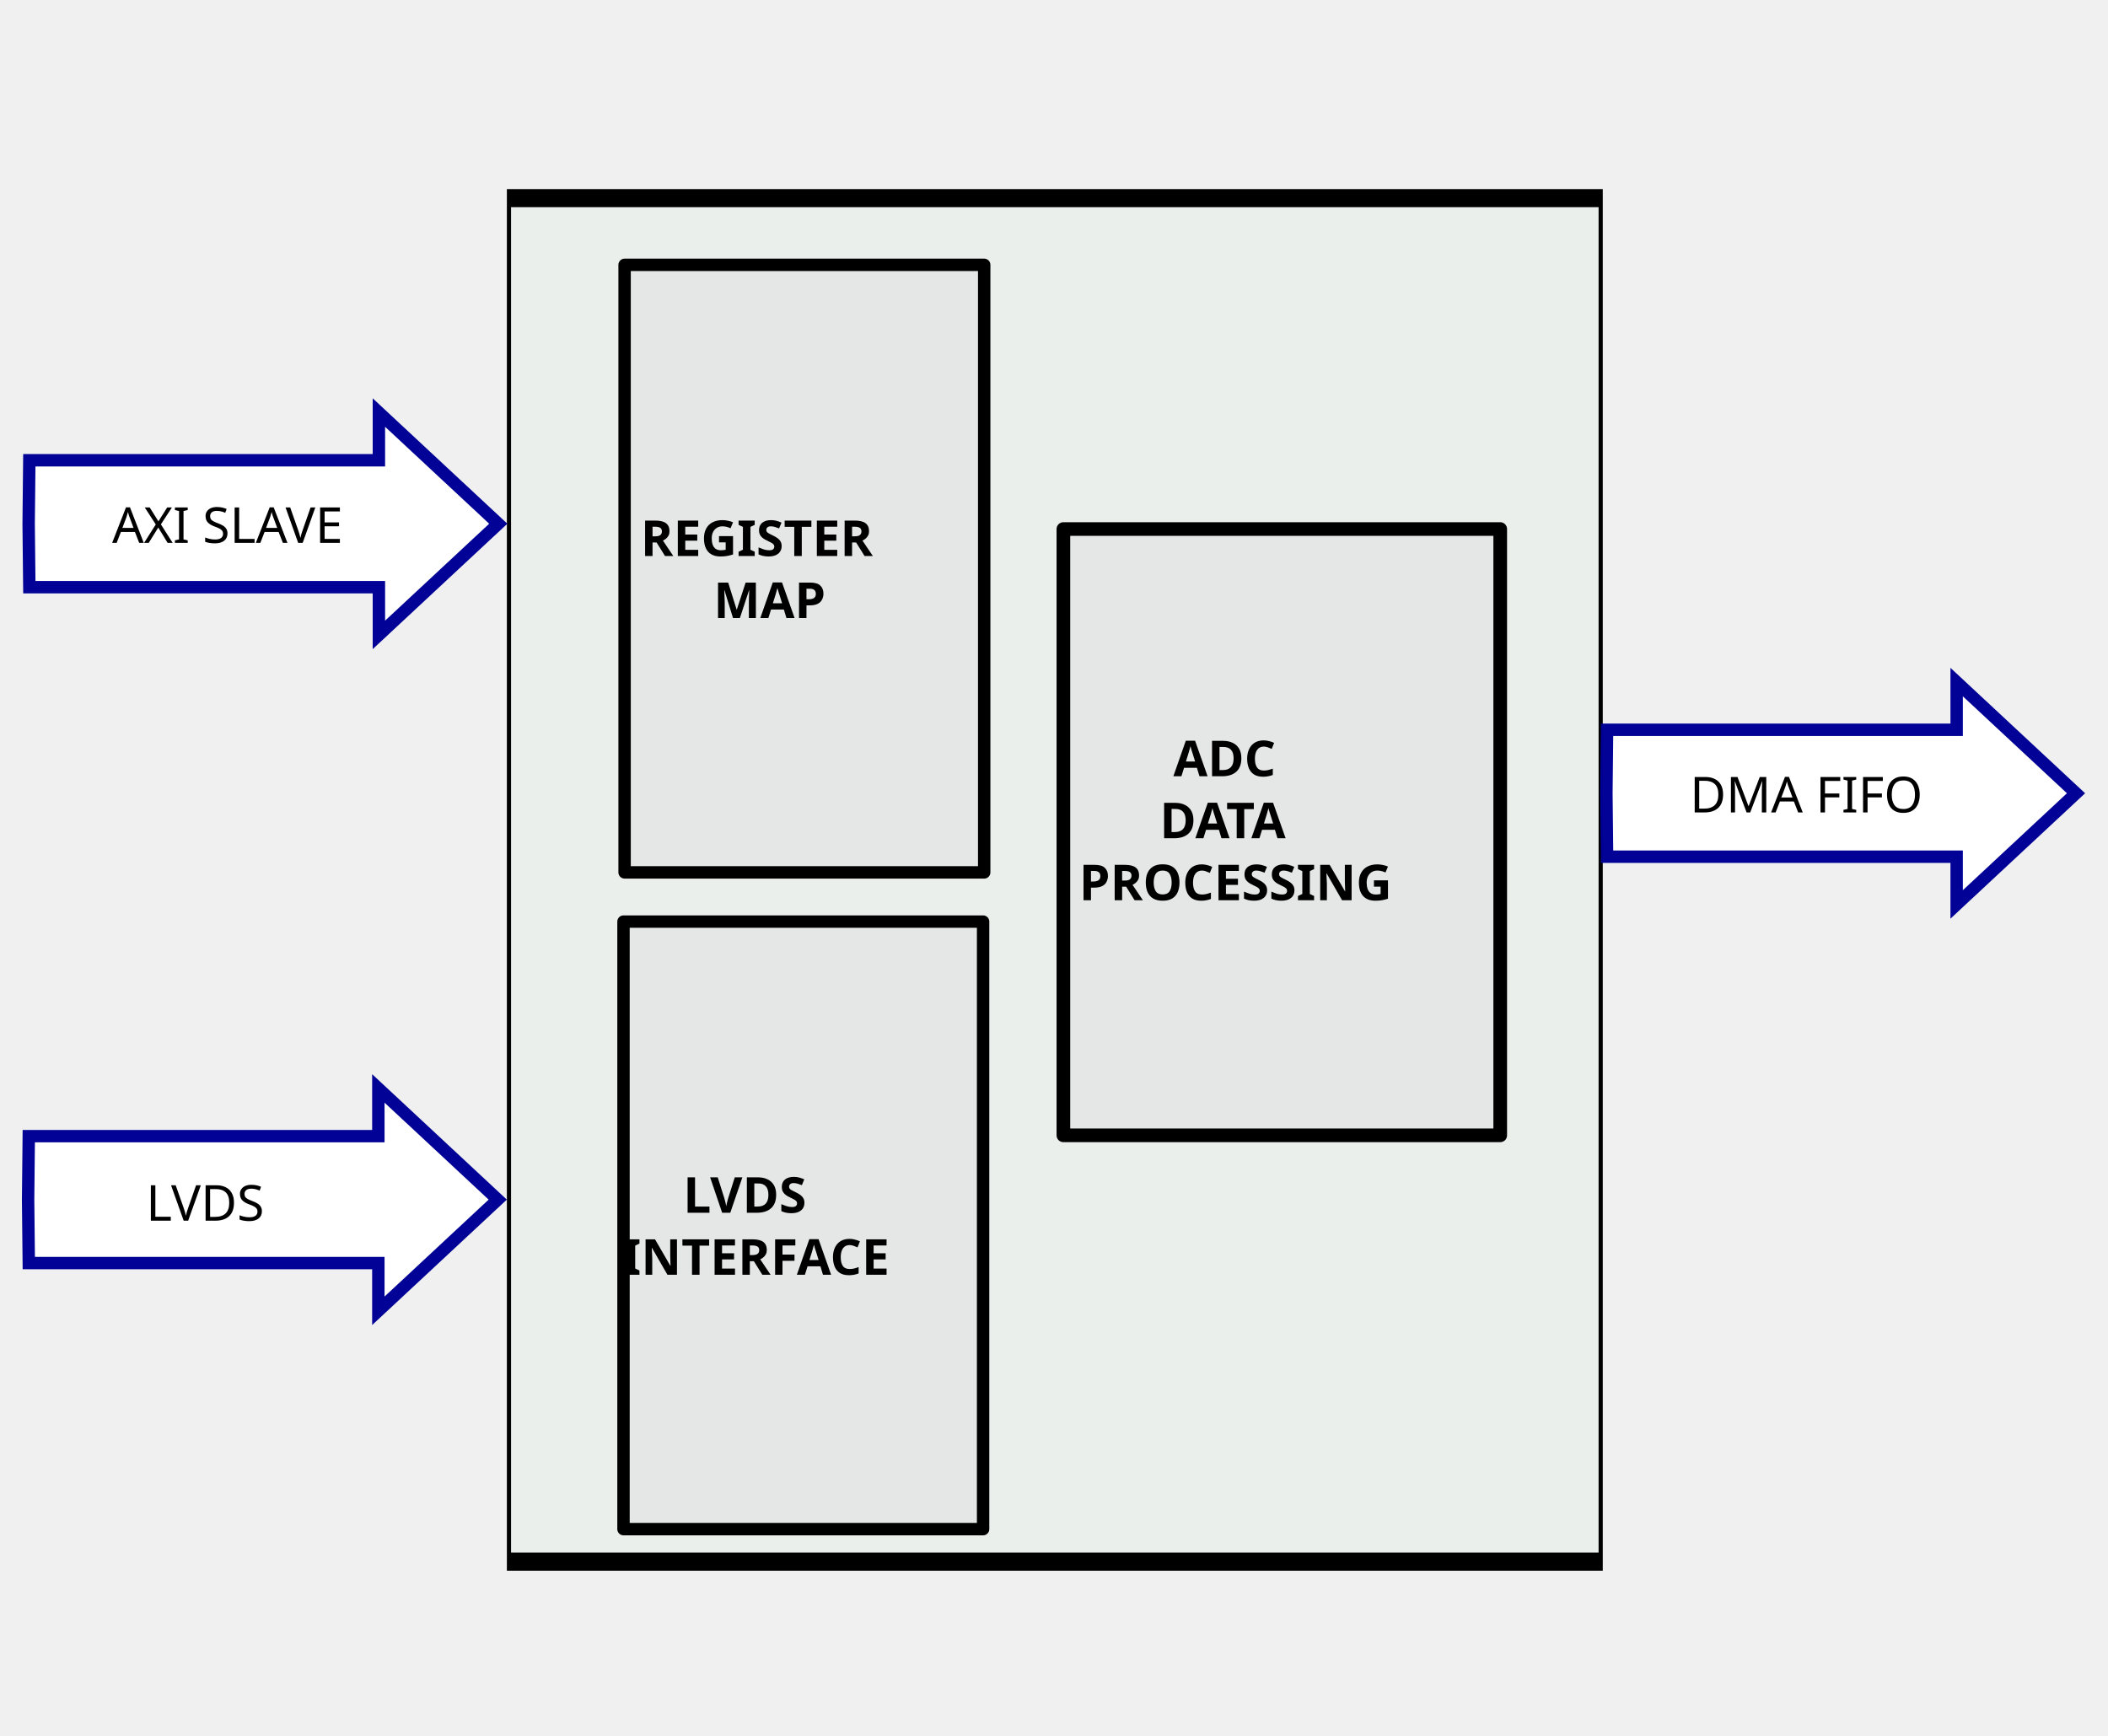
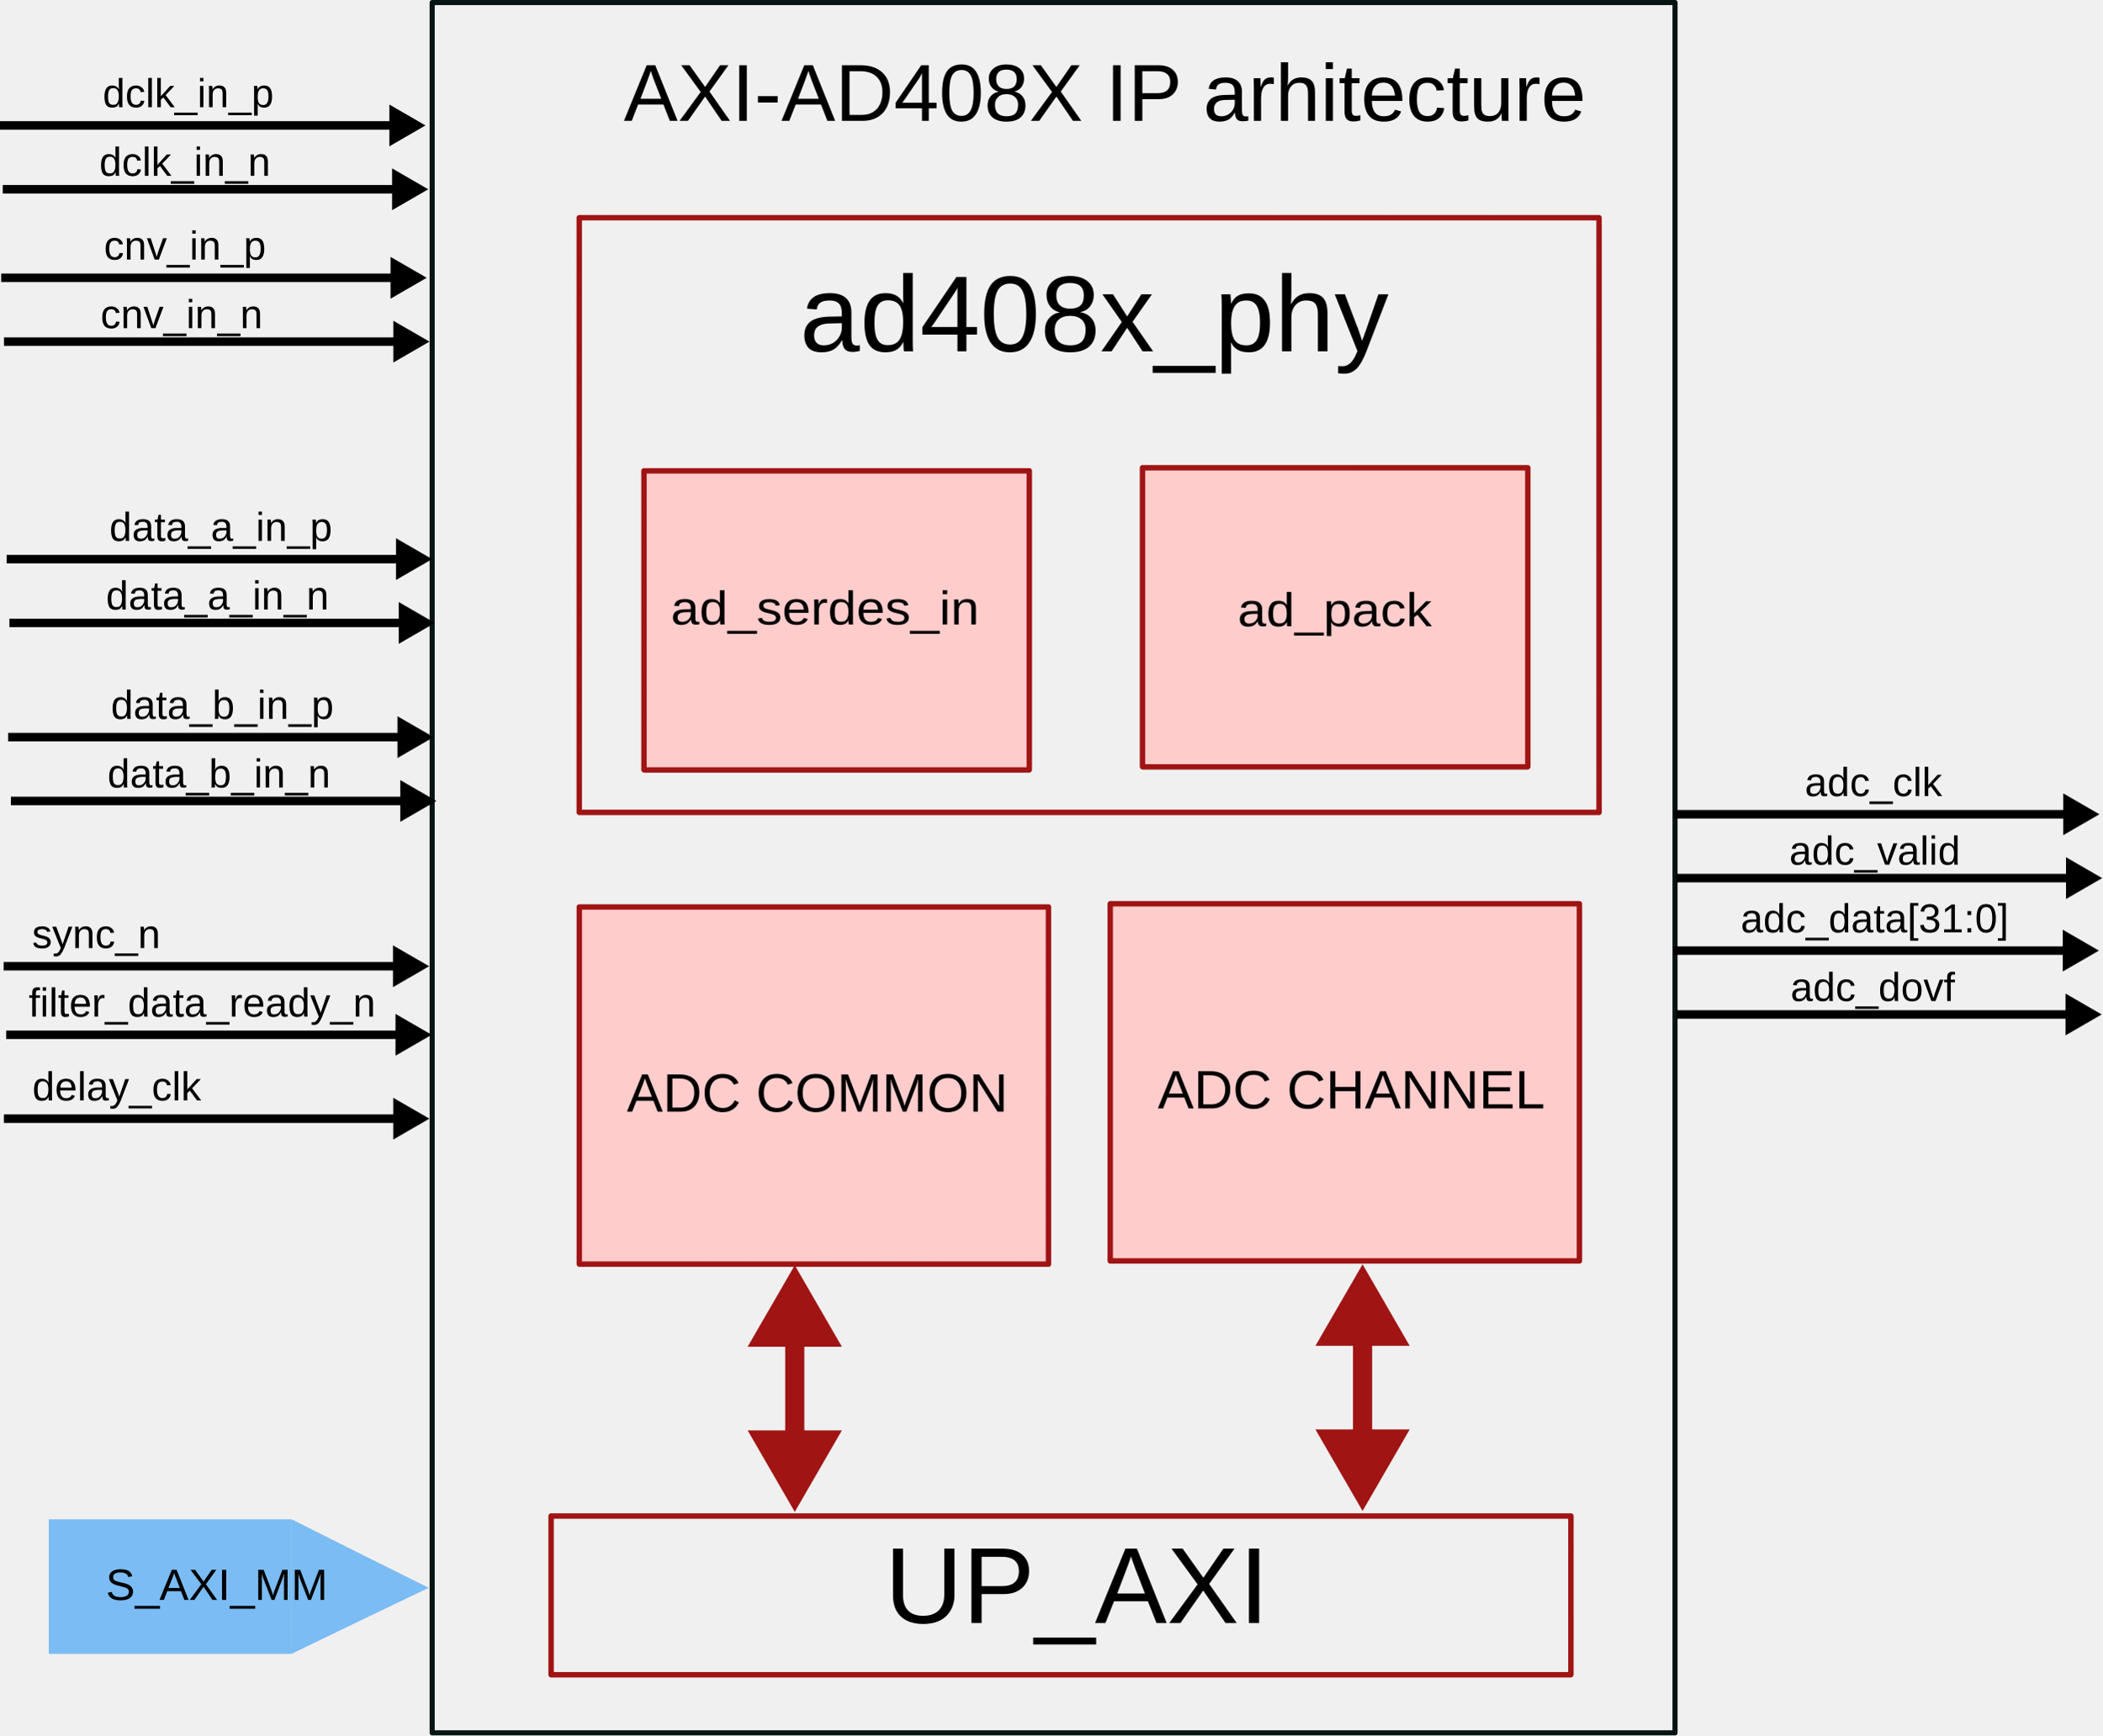
- <svg xmlns="http://www.w3.org/2000/svg" width="425" height="350" viewBox="0 0 425 350" id="svg2" version="1.1">
-   <defs id="defs4">
-     <pattern y="0" x="0" height="6" width="6" patternUnits="userSpaceOnUse" id="EMFhbasepattern" />
+ <svg xmlns="http://www.w3.org/2000/svg" width="164.724mm" height="136.015mm" viewBox="0 0 164.724 136.015" version="1.1" id="svg5">
+   <defs id="defs2">
+     <marker style="overflow:visible" id="marker51146" refX="0" refY="0" orient="auto">
+       <path transform="scale(-0.4)" style="fill:context-stroke;fill-rule:evenodd;stroke:context-stroke;stroke-width:1pt" d="M 5.77,0 -2.88,5 V -5 Z" id="path51144" />
+     </marker>
+     <marker style="overflow:visible" id="TriangleOutM" refX="0" refY="0" orient="auto">
+       <path transform="scale(0.4)" style="fill:context-stroke;fill-rule:evenodd;stroke:context-stroke;stroke-width:1pt" d="M 5.77,0 -2.88,5 V -5 Z" id="path42194" />
+     </marker>
+     <marker style="overflow:visible" id="TriangleInM" refX="0" refY="0" orient="auto">
+       <path transform="scale(-0.4)" style="fill:context-stroke;fill-rule:evenodd;stroke:context-stroke;stroke-width:1pt" d="M 5.77,0 -2.88,5 V -5 Z" id="path42185" />
+     </marker>
+     <marker style="overflow:visible" id="marker51120" refX="0" refY="0" orient="auto">
+       <path transform="matrix(0.2,0,0,0.2,1.2,0)" style="fill:context-stroke;fill-rule:evenodd;stroke:context-stroke;stroke-width:1pt" d="M 0,0 5,-5 -12.5,0 5,5 Z" id="path51118" />
+     </marker>
+     <marker style="overflow:visible" id="marker42654" refX="0" refY="0" orient="auto">
+       <path transform="matrix(0.2,0,0,0.2,1.2,0)" style="fill:context-stroke;fill-rule:evenodd;stroke:context-stroke;stroke-width:1pt" d="M 0,0 5,-5 -12.5,0 5,5 Z" id="path42652" />
+     </marker>
+     <marker style="overflow:visible" id="Arrow1Send" refX="0" refY="0" orient="auto">
+       <path transform="matrix(-0.2,0,0,-0.2,-1.2,0)" style="fill:context-stroke;fill-rule:evenodd;stroke:context-stroke;stroke-width:1pt" d="M 0,0 5,-5 -12.5,0 5,5 Z" id="path42064" />
+     </marker>
+     <marker style="overflow:visible" id="Arrow1Sstart" refX="0" refY="0" orient="auto">
+       <path transform="matrix(0.2,0,0,0.2,1.2,0)" style="fill:context-stroke;fill-rule:evenodd;stroke:context-stroke;stroke-width:1pt" d="M 0,0 5,-5 -12.5,0 5,5 Z" id="path42061" />
+     </marker>
+     <marker style="overflow:visible" id="Arrow2Mstart" refX="0" refY="0" orient="auto">
+       <path transform="scale(0.6)" d="M 8.719,4.034 -2.207,0.016 8.719,-4.002 c -1.745,2.372 -1.735,5.617 -6e-7,8.035 z" style="fill:context-stroke;fill-rule:evenodd;stroke:context-stroke;stroke-width:0.625;stroke-linejoin:round" id="path42073" />
+     </marker>
+     <marker style="overflow:visible" id="marker42620" refX="0" refY="0" orient="auto">
+       <path transform="matrix(-0.4,0,0,-0.4,-4,0)" style="fill:context-stroke;fill-rule:evenodd;stroke:context-stroke;stroke-width:1pt" d="M 0,0 5,-5 -12.5,0 5,5 Z" id="path42618" />
+     </marker>
+     <marker style="overflow:visible" id="Arrow1Mend" refX="0" refY="0" orient="auto">
+       <path transform="matrix(-0.4,0,0,-0.4,-4,0)" style="fill:context-stroke;fill-rule:evenodd;stroke:context-stroke;stroke-width:1pt" d="M 0,0 5,-5 -12.5,0 5,5 Z" id="path42058" />
+     </marker>
+     <marker style="overflow:visible" id="Arrow1Mstart" refX="0" refY="0" orient="auto">
+       <path transform="matrix(0.4,0,0,0.4,4,0)" style="fill:context-stroke;fill-rule:evenodd;stroke:context-stroke;stroke-width:1pt" d="M 0,0 5,-5 -12.5,0 5,5 Z" id="path42055" />
+     </marker>
+     <marker style="overflow:visible" id="marker42319" refX="0" refY="0" orient="auto">
+       <path transform="matrix(0.8,0,0,0.8,10,0)" style="fill:context-stroke;fill-rule:evenodd;stroke:context-stroke;stroke-width:1pt" d="M 0,0 5,-5 -12.5,0 5,5 Z" id="path42317" />
+     </marker>
+     <marker style="overflow:visible" id="Arrow1Lstart" refX="0" refY="0" orient="auto">
+       <path transform="matrix(0.8,0,0,0.8,10,0)" style="fill:context-stroke;fill-rule:evenodd;stroke:context-stroke;stroke-width:1pt" d="M 0,0 5,-5 -12.5,0 5,5 Z" id="path42049" />
+     </marker>
+     <rect x="298.966" y="469.941" width="124.171" height="41.072" id="rect24670" />
+     <rect x="378.245" y="188.167" width="192.943" height="49.669" id="rect20396" />
+     <rect x="505.759" y="440.808" width="91.509" height="18.626" id="rect4760" />
+     <rect x="505.759" y="440.808" width="91.509" height="18.626" id="rect4760-6" />
+     <rect x="298.966" y="469.941" width="124.171" height="41.072" id="rect24670-6" />
+     <marker style="overflow:visible" id="marker42654-4" refX="0" refY="0" orient="auto">
+       <path transform="matrix(0.2,0,0,0.2,1.2,0)" style="fill:context-stroke;fill-rule:evenodd;stroke:context-stroke;stroke-width:1pt" d="M 0,0 5,-5 -12.5,0 5,5 Z" id="path42652-7" />
+     </marker>
+     <marker style="overflow:visible" id="marker46681" refX="0" refY="0" orient="auto">
+       <path transform="matrix(0.2,0,0,0.2,1.2,0)" style="fill:context-stroke;fill-rule:evenodd;stroke:context-stroke;stroke-width:1pt" d="M 0,0 5,-5 -12.5,0 5,5 Z" id="path46679" />
+     </marker>
+     <marker style="overflow:visible" id="TriangleInM-0" refX="0" refY="0" orient="auto">
+       <path transform="scale(-0.4)" style="fill:context-stroke;fill-rule:evenodd;stroke:context-stroke;stroke-width:1pt" d="M 5.77,0 -2.88,5 V -5 Z" id="path42185-3" />
+     </marker>
+     <marker style="overflow:visible" id="marker51146-9" refX="0" refY="0" orient="auto">
+       <path transform="scale(-0.4)" style="fill:context-stroke;fill-rule:evenodd;stroke:context-stroke;stroke-width:1pt" d="M 5.77,0 -2.88,5 V -5 Z" id="path51144-3" />
+     </marker>
+     <marker style="overflow:visible" id="TriangleOutM-6" refX="0" refY="0" orient="auto">
+       <path transform="scale(0.4)" style="fill:context-stroke;fill-rule:evenodd;stroke:context-stroke;stroke-width:1pt" d="M 5.77,0 -2.88,5 V -5 Z" id="path42194-3" />
+     </marker>
+     <marker style="overflow:visible" id="TriangleOutM-4" refX="0" refY="0" orient="auto">
+       <path transform="scale(0.4)" style="fill:context-stroke;fill-rule:evenodd;stroke:context-stroke;stroke-width:1pt" d="M 5.77,0 -2.88,5 V -5 Z" id="path42194-0" />
+     </marker>
+     <marker style="overflow:visible" id="TriangleOutM-45" refX="0" refY="0" orient="auto">
+       <path transform="scale(0.4)" style="fill:context-stroke;fill-rule:evenodd;stroke:context-stroke;stroke-width:1pt" d="M 5.77,0 -2.88,5 V -5 Z" id="path42194-03" />
+     </marker>
+     <marker style="overflow:visible" id="TriangleOutM-6-1" refX="0" refY="0" orient="auto">
+       <path transform="scale(0.4)" style="fill:context-stroke;fill-rule:evenodd;stroke:context-stroke;stroke-width:1pt" d="M 5.77,0 -2.88,5 V -5 Z" id="path42194-3-3" />
+     </marker>
+     <marker style="overflow:visible" id="TriangleOutM-8" refX="0" refY="0" orient="auto">
+       <path transform="scale(0.4)" style="fill:context-stroke;fill-rule:evenodd;stroke:context-stroke;stroke-width:1pt" d="M 5.77,0 -2.88,5 V -5 Z" id="path42194-38" />
+     </marker>
+     <marker style="overflow:visible" id="TriangleOutM-6-7" refX="0" refY="0" orient="auto">
+       <path transform="scale(0.4)" style="fill:context-stroke;fill-rule:evenodd;stroke:context-stroke;stroke-width:1pt" d="M 5.77,0 -2.88,5 V -5 Z" id="path42194-3-36" />
+     </marker>
+     <marker style="overflow:visible" id="TriangleOutM-45-3" refX="0" refY="0" orient="auto">
+       <path transform="scale(0.4)" style="fill:context-stroke;fill-rule:evenodd;stroke:context-stroke;stroke-width:1pt" d="M 5.77,0 -2.88,5 V -5 Z" id="path42194-03-5" />
+     </marker>
+     <marker style="overflow:visible" id="TriangleOutM-6-1-7" refX="0" refY="0" orient="auto">
+       <path transform="scale(0.4)" style="fill:context-stroke;fill-rule:evenodd;stroke:context-stroke;stroke-width:1pt" d="M 5.77,0 -2.88,5 V -5 Z" id="path42194-3-3-0" />
+     </marker>
+     <marker style="overflow:visible" id="TriangleOutM-45-3-2" refX="0" refY="0" orient="auto">
+       <path transform="scale(0.4)" style="fill:context-stroke;fill-rule:evenodd;stroke:context-stroke;stroke-width:1pt" d="M 5.77,0 -2.88,5 V -5 Z" id="path42194-03-5-4" />
+     </marker>
+     <marker style="overflow:visible" id="TriangleOutM-6-1-7-6" refX="0" refY="0" orient="auto">
+       <path transform="scale(0.4)" style="fill:context-stroke;fill-rule:evenodd;stroke:context-stroke;stroke-width:1pt" d="M 5.77,0 -2.88,5 V -5 Z" id="path42194-3-3-0-2" />
+     </marker>
+     <marker style="overflow:visible" id="TriangleOutM-6-1-7-6-7" refX="0" refY="0" orient="auto">
+       <path transform="scale(0.4)" style="fill:context-stroke;fill-rule:evenodd;stroke:context-stroke;stroke-width:1pt" d="M 5.77,0 -2.88,5 V -5 Z" id="path42194-3-3-0-2-2" />
+     </marker>
+     <marker style="overflow:visible" id="TriangleOutM-45-3-2-9" refX="0" refY="0" orient="auto">
+       <path transform="scale(0.4)" style="fill:context-stroke;fill-rule:evenodd;stroke:context-stroke;stroke-width:1pt" d="M 5.77,0 -2.88,5 V -5 Z" id="path42194-03-5-4-1" />
+     </marker>
+     <marker style="overflow:visible" id="TriangleOutM-45-7" refX="0" refY="0" orient="auto">
+       <path transform="scale(0.4)" style="fill:context-stroke;fill-rule:evenodd;stroke:context-stroke;stroke-width:1pt" d="M 5.77,0 -2.88,5 V -5 Z" id="path42194-03-3" />
+     </marker>
+     <marker style="overflow:visible" id="TriangleOutM-6-1-9" refX="0" refY="0" orient="auto">
+       <path transform="scale(0.4)" style="fill:context-stroke;fill-rule:evenodd;stroke:context-stroke;stroke-width:1pt" d="M 5.77,0 -2.88,5 V -5 Z" id="path42194-3-3-6" />
+     </marker>
+     <marker style="overflow:visible" id="TriangleOutM-45-7-3" refX="0" refY="0" orient="auto">
+       <path transform="scale(0.4)" style="fill:context-stroke;fill-rule:evenodd;stroke:context-stroke;stroke-width:1pt" d="M 5.77,0 -2.88,5 V -5 Z" id="path42194-03-3-3" />
+     </marker>
+     <marker style="overflow:visible" id="TriangleOutM-6-1-9-9" refX="0" refY="0" orient="auto">
+       <path transform="scale(0.4)" style="fill:context-stroke;fill-rule:evenodd;stroke:context-stroke;stroke-width:1pt" d="M 5.77,0 -2.88,5 V -5 Z" id="path42194-3-3-6-9" />
+     </marker>
  </defs>
-   <g id="layer1" transform="translate(-13.13198,-537.9238)">
-     <text xml:space="preserve" style="font-style:normal;font-weight:normal;font-size:40px;line-height:125%;font-family:sans-serif;letter-spacing:0px;word-spacing:0px;fill:#000000;fill-opacity:1;stroke:none;stroke-width:1px;stroke-linecap:butt;stroke-linejoin:miter;stroke-opacity:1" x="108.826" y="336.356" id="text4214">
-       <tspan id="tspan4216" x="108.826" y="336.356" style="font-size:20px" />
-     </text>
-     <g transform="matrix(1.103181,0,0,4.791744,36.44472,-186.5609)" style="fill:#afedbd;fill-opacity:0.071;stroke:#000000;stroke-width:1;stroke-miterlimit:4;stroke-dasharray:none;stroke-dashoffset:0;stroke-opacity:1" id="g4180-1">
-       <rect y="159.532" x="71.884" height="57.375" width="199.517" id="rect3336-5" style="fill:#afedbd;fill-opacity:0.071;fill-rule:evenodd;stroke:#000000;stroke-width:0.761;stroke-linecap:butt;stroke-linejoin:miter;stroke-miterlimit:4;stroke-dasharray:none;stroke-dashoffset:0;stroke-opacity:1" />
-     </g>
-     <path style="opacity:0.99;fill:#ffffff;fill-opacity:1;fill-rule:evenodd;stroke:#000096;stroke-width:2.5;stroke-linecap:round;stroke-linejoin:miter;stroke-miterlimit:4;stroke-dasharray:none;stroke-opacity:1" d="m 89.522,665.937 0,-9.62 -70.477,0 -0.137,-12.796 0.135,-12.796 70.479,0 0,-9.62 24.068,22.417 z" id="path34982" />
-     <text xml:space="preserve" style="font-style:normal;font-weight:normal;font-size:10px;line-height:125%;font-family:sans-serif;letter-spacing:0px;word-spacing:0px;fill:#000000;fill-opacity:1;stroke:none;stroke-width:1px;stroke-linecap:butt;stroke-linejoin:miter;stroke-opacity:1" x="35.742" y="647.385" id="text4196">
-       <tspan id="tspan4198" x="35.742" y="647.385" style="font-size:10px">AXI SLAVE</tspan>
-     </text>
-     <rect style="opacity:1;fill:#d7d7d7;fill-opacity:0.353;fill-rule:nonzero;stroke:#000000;stroke-width:2.5;stroke-linecap:round;stroke-linejoin:round;stroke-miterlimit:4;stroke-dasharray:none;stroke-dashoffset:0;stroke-opacity:1" id="rect4204" width="72.5" height="122.5" x="139.059" y="591.324" />
-     <text xml:space="preserve" style="font-style:normal;font-weight:normal;font-size:10px;line-height:125%;font-family:sans-serif;letter-spacing:0px;word-spacing:0px;fill:#000000;fill-opacity:1;stroke:none;stroke-width:1px;stroke-linecap:butt;stroke-linejoin:miter;stroke-opacity:1" x="174.796" y="650.03" id="text4206">
-       <tspan id="tspan4208" x="174.796" y="650.03" style="font-style:normal;font-variant:normal;font-weight:bold;font-stretch:normal;font-family:sans-serif;-inkscape-font-specification:'sans-serif Bold';text-align:center;text-anchor:middle">REGISTER</tspan>
-       <tspan x="174.796" y="662.53" style="font-style:normal;font-variant:normal;font-weight:bold;font-stretch:normal;font-family:sans-serif;-inkscape-font-specification:'sans-serif Bold';text-align:center;text-anchor:middle" id="tspan4251">MAP</tspan>
-     </text>
-     <g id="g4357" transform="translate(-13.89132,-73.70117)">
-       <rect y="797.444" x="152.729" height="122.5" width="72.5" id="rect4204-3" style="opacity:1;fill:#d7d7d7;fill-opacity:0.353;fill-rule:nonzero;stroke:#000000;stroke-width:2.5;stroke-linecap:round;stroke-linejoin:round;stroke-miterlimit:4;stroke-dasharray:none;stroke-dashoffset:0;stroke-opacity:1" />
-       <text id="text4206-2" y="856.15" x="188.467" style="font-style:normal;font-weight:normal;font-size:10px;line-height:125%;font-family:sans-serif;letter-spacing:0px;word-spacing:0px;fill:#000000;fill-opacity:1;stroke:none;stroke-width:1px;stroke-linecap:butt;stroke-linejoin:miter;stroke-opacity:1" xml:space="preserve">
-         <tspan id="tspan4251-9" style="font-style:normal;font-variant:normal;font-weight:bold;font-stretch:normal;font-family:sans-serif;-inkscape-font-specification:'sans-serif Bold';text-align:center;text-anchor:middle" y="856.15" x="190.176">LVDS </tspan>
-         <tspan style="font-style:normal;font-variant:normal;font-weight:bold;font-stretch:normal;font-family:sans-serif;-inkscape-font-specification:'sans-serif Bold';text-align:center;text-anchor:middle" y="868.65" x="188.467" id="tspan4369">INTERFACE</tspan>
-       </text>
-     </g>
-     <flowRoot xml:space="preserve" id="flowRoot4272" style="font-style:normal;font-weight:normal;font-size:40px;line-height:125%;font-family:sans-serif;letter-spacing:0px;word-spacing:0px;fill:#000000;fill-opacity:1;stroke:none;stroke-width:1px;stroke-linecap:butt;stroke-linejoin:miter;stroke-opacity:1">
-       <flowRegion id="flowRegion4274">
-         <rect id="rect4276" width="183.356" height="283.765" x="-27.831" y="74.488" />
-       </flowRegion>
-       <flowPara id="flowPara4278" />
-     </flowRoot>
-     <text xml:space="preserve" style="font-style:normal;font-weight:normal;font-size:40px;line-height:125%;font-family:sans-serif;letter-spacing:0px;word-spacing:0px;fill:#000000;fill-opacity:1;stroke:none;stroke-width:1px;stroke-linecap:butt;stroke-linejoin:miter;stroke-opacity:1" x="274.524" y="600.338" id="text4295">
-       <tspan id="tspan4297" x="274.524" y="600.338" />
-     </text>
-     <g id="g4362" transform="translate(-72.90671,199.4537)">
-       <rect y="445.14" x="300.431" height="122.247" width="88.073" id="rect4204-2" style="opacity:1;fill:#d7d7d7;fill-opacity:0.353;fill-rule:nonzero;stroke:#000000;stroke-width:2.753;stroke-linecap:round;stroke-linejoin:round;stroke-miterlimit:4;stroke-dasharray:none;stroke-dashoffset:0;stroke-opacity:1" />
-       <text id="text4206-0" y="494.989" x="344.228" style="font-style:normal;font-weight:normal;font-size:10px;line-height:125%;font-family:sans-serif;letter-spacing:0px;word-spacing:0px;fill:#000000;fill-opacity:1;stroke:none;stroke-width:1px;stroke-linecap:butt;stroke-linejoin:miter;stroke-opacity:1" xml:space="preserve">
-         <tspan id="tspan4251-95" style="font-style:normal;font-variant:normal;font-weight:bold;font-stretch:normal;font-family:sans-serif;-inkscape-font-specification:'sans-serif Bold';text-align:center;text-anchor:middle" y="494.989" x="345.937">ADC </tspan>
-         <tspan id="tspan4322" style="font-style:normal;font-variant:normal;font-weight:bold;font-stretch:normal;font-family:sans-serif;-inkscape-font-specification:'sans-serif Bold';text-align:center;text-anchor:middle" y="507.489" x="344.228">DATA</tspan>
-         <tspan id="tspan4324" style="font-style:normal;font-variant:normal;font-weight:bold;font-stretch:normal;font-family:sans-serif;-inkscape-font-specification:'sans-serif Bold';text-align:center;text-anchor:middle" y="519.989" x="344.228">PROCESSING</tspan>
-       </text>
-     </g>
-     <path style="opacity:0.99;fill:#ffffff;fill-opacity:1;fill-rule:evenodd;stroke:#000096;stroke-width:2.5;stroke-linecap:round;stroke-linejoin:miter;stroke-miterlimit:4;stroke-dasharray:none;stroke-opacity:1" d="m 89.413,802.217 0,-9.62 -70.477,0 -0.137,-12.796 0.135,-12.796 70.479,0 0,-9.62 24.068,22.417 z" id="path34982-9" />
-     <text xml:space="preserve" style="font-style:normal;font-weight:normal;font-size:10px;line-height:125%;font-family:sans-serif;letter-spacing:0px;word-spacing:0px;fill:#000000;fill-opacity:1;stroke:none;stroke-width:1px;stroke-linecap:butt;stroke-linejoin:miter;stroke-opacity:1" x="42.579" y="784.051" id="text4196-2">
-       <tspan id="tspan4198-0" x="42.579" y="784.051" style="font-size:10px">LVDS</tspan>
-     </text>
-     <path style="opacity:0.99;fill:#ffffff;fill-opacity:1;fill-rule:evenodd;stroke:#000096;stroke-width:2.5;stroke-linecap:round;stroke-linejoin:miter;stroke-miterlimit:4;stroke-dasharray:none;stroke-opacity:1" d="m 407.618,720.284 0,-9.62 -70.477,0 -0.137,-12.796 0.135,-12.796 70.479,0 0,-9.62 24.068,22.417 z" id="path34982-4" />
-     <text xml:space="preserve" style="font-style:normal;font-weight:normal;font-size:10px;line-height:125%;font-family:sans-serif;letter-spacing:0px;word-spacing:0px;fill:#000000;fill-opacity:1;stroke:none;stroke-width:1px;stroke-linecap:butt;stroke-linejoin:miter;stroke-opacity:1" x="353.839" y="701.732" id="text4196-0">
-       <tspan id="tspan4198-8" x="353.839" y="701.732" style="font-size:10px">DMA FIFO</tspan>
-     </text>
+   <g id="layer1" transform="translate(-36.90162,-34.12943)">
+     <rect style="fill:none;fill-opacity:1;fill-rule:evenodd;stroke:#a01414;stroke-width:0.426;stroke-linecap:round;stroke-linejoin:round;stroke-miterlimit:4;stroke-dasharray:0.043, 0.043;stroke-dashoffset:0;stroke-opacity:1" id="rect19131" width="79.912" height="46.609" x="82.291" y="51.194" />
+     <rect style="fill:none;fill-opacity:1;fill-rule:evenodd;stroke:#a01414;stroke-width:0.426;stroke-linecap:round;stroke-linejoin:round;stroke-miterlimit:4;stroke-dasharray:0.043, 0.043;stroke-dashoffset:0;stroke-opacity:1" id="rect19131-2" width="79.912" height="12.441" x="80.086" y="152.951" />
+     <rect style="fill:#ffcccc;fill-opacity:1;fill-rule:evenodd;stroke:#a01414;stroke-width:0.426;stroke-linecap:round;stroke-linejoin:round;stroke-miterlimit:4;stroke-dasharray:0.043, 0.043;stroke-dashoffset:0;stroke-opacity:1" id="rect958" width="30.195" height="23.444" x="87.362" y="71.033" />
+     <rect style="fill:#ffcccc;fill-opacity:1;fill-rule:evenodd;stroke:#a01414;stroke-width:0.426;stroke-linecap:round;stroke-linejoin:round;stroke-miterlimit:4;stroke-dasharray:0.043, 0.043;stroke-dashoffset:0;stroke-opacity:1" id="rect958-1" width="36.766" height="27.993" x="82.295" y="105.216" />
+     <text xml:space="preserve" transform="matrix(0.2874928,0,0,0.2645833,-55.93868,-36.89719)" id="text4758" style="font-size:14px;line-height:1.25;font-family:Arial;-inkscape-font-specification:'Arial, Normal';white-space:pre;shape-inside:url(#rect4760);stroke-width:0.959">
+       <tspan x="505.76" y="453.419" id="tspan97024">ad_serdes_in</tspan>
+     </text>
+     <rect style="fill:#ffcccc;fill-opacity:1;fill-rule:evenodd;stroke:#a01414;stroke-width:0.426;stroke-linecap:round;stroke-linejoin:round;stroke-miterlimit:4;stroke-dasharray:0.043, 0.043;stroke-dashoffset:0;stroke-opacity:1" id="rect958-2" width="30.195" height="23.444" x="126.426" y="70.791" />
+     <text xml:space="preserve" transform="matrix(0.2874928,0,0,0.2645833,-11.5206,-36.7603)" id="text4758-5" style="font-size:14px;line-height:1.25;font-family:Arial;-inkscape-font-specification:'Arial, Normal';white-space:pre;shape-inside:url(#rect4760-6);stroke-width:0.959">
+       <tspan x="505.76" y="453.419" id="tspan97026">ad_pack</tspan>
+     </text>
+     <text xml:space="preserve" transform="scale(0.2645833)" id="text20394" style="font-size:32px;line-height:1.25;font-family:Arial;-inkscape-font-specification:'Arial, Normal';white-space:pre;shape-inside:url(#rect20396)" />
+     <text xml:space="preserve" style="font-size:8.467px;line-height:1.25;font-family:Arial;-inkscape-font-specification:'Arial, Normal';stroke-width:0.265" x="99.572" y="61.664" id="text21502">
+       <tspan id="tspan21500" style="stroke-width:0.265" x="99.572" y="61.664">ad408x_phy</tspan>
+     </text>
+     <text xml:space="preserve" transform="matrix(0.2645833,0,0,0.2645833,6.918356,-6.89463)" id="text24668" style="font-size:16px;line-height:1.25;font-family:Arial;-inkscape-font-specification:'Arial, Normal';white-space:pre;shape-inside:url(#rect24670)">
+       <tspan x="298.967" y="484.353" id="tspan97028">ADC COMMON</tspan>
+     </text>
+     <rect style="fill:#ffcccc;fill-opacity:1;fill-rule:evenodd;stroke:#a01414;stroke-width:0.426;stroke-linecap:round;stroke-linejoin:round;stroke-miterlimit:4;stroke-dasharray:0.043, 0.043;stroke-dashoffset:0;stroke-opacity:1" id="rect958-1-1" width="36.766" height="27.993" x="123.899" y="104.964" />
+     <text xml:space="preserve" transform="matrix(0.2645833,0,0,0.2645833,48.52233,-7.147365)" id="text24668-1" style="font-size:16px;line-height:1.25;font-family:Arial;-inkscape-font-specification:'Arial, Normal';white-space:pre;shape-inside:url(#rect24670-6)">
+       <tspan x="298.967" y="484.353" id="tspan97030">ADC CHANNEL</tspan>
+     </text>
+     <text xml:space="preserve" style="font-size:8.467px;line-height:1.25;font-family:Arial;-inkscape-font-specification:'Arial, Normal';stroke-width:0.265" x="106.222" y="161.335" id="text41823">
+       <tspan id="tspan41821" style="stroke-width:0.265" x="106.222" y="161.335">UP_AXI</tspan>
+     </text>
+     <path style="fill:#a01414;fill-opacity:1;stroke:#a01414;stroke-width:1.5;stroke-linecap:butt;stroke-linejoin:miter;stroke-miterlimit:4;stroke-dasharray:none;stroke-dashoffset:20;stroke-opacity:1;marker-start:url(#TriangleInM);marker-end:url(#marker51146)" d="m 143.672,137.483 c 0,11.242 0,10.81 0,10.81" id="path42520-2" />
+     <path style="fill:#a01414;fill-opacity:1;stroke:#a01414;stroke-width:1.5;stroke-linecap:butt;stroke-linejoin:miter;stroke-miterlimit:4;stroke-dasharray:none;stroke-dashoffset:20;stroke-opacity:1;marker-start:url(#TriangleInM-0);marker-end:url(#marker51146-9)" d="m 99.179,137.555 c 0,11.242 0,10.81 0,10.81" id="path42520-2-7" />
+     <rect style="fill:none;fill-opacity:1;fill-rule:evenodd;stroke:#071414;stroke-width:0.4;stroke-linecap:round;stroke-linejoin:round;stroke-miterlimit:4;stroke-dasharray:none;stroke-dashoffset:75.591;stroke-opacity:1" id="rect46745" width="97.392" height="135.615" x="70.765" y="34.329" />
+     <text xml:space="preserve" style="font-size:6.35px;line-height:1.25;font-family:Arial;-inkscape-font-specification:'Arial, Normal';stroke-width:0.265" x="85.776" y="43.603" id="text49535">
+       <tspan id="tspan49533" style="font-size:6.35px;stroke-width:0.265" x="85.776" y="43.603">AXI-AD408X IP arhitecture</tspan>
+     </text>
+     <g id="g60184" transform="translate(2.144404,-19.47834)">
+       <path style="fill:none;stroke:#000000;stroke-width:0.665;stroke-linecap:butt;stroke-linejoin:miter;stroke-miterlimit:4;stroke-dasharray:none;stroke-opacity:1;marker-end:url(#TriangleOutM)" d="m 34.757,63.439 c 31.451,0 31.451,0 31.451,0" id="path51036" />
+       <path style="fill:none;stroke:#000000;stroke-width:0.665;stroke-linecap:butt;stroke-linejoin:miter;stroke-miterlimit:4;stroke-dasharray:none;stroke-opacity:1;marker-end:url(#TriangleOutM-6)" d="m 34.974,68.442 c 31.451,0 31.451,0 31.451,0" id="path51036-9" />
+       <text xml:space="preserve" style="font-size:3.175px;line-height:1.25;font-family:Arial;-inkscape-font-specification:'Arial, Normal';stroke-width:0.265" x="42.799" y="62.009" id="text56451">
+         <tspan id="tspan56449" style="font-size:3.175px;stroke-width:0.265" x="42.799" y="62.009">dclk_in_p</tspan>
+       </text>
+       <text xml:space="preserve" style="font-size:3.175px;line-height:1.25;font-family:Arial;-inkscape-font-specification:'Arial, Normal';stroke-width:0.265" x="42.534" y="67.387" id="text56451-1">
+         <tspan id="tspan56449-8" style="font-size:3.175px;stroke-width:0.265" x="42.534" y="67.387">dclk_in_n</tspan>
+       </text>
+     </g>
+     <g id="g60184-9" transform="translate(2.664967,14.51051)">
+       <path style="fill:none;stroke:#000000;stroke-width:0.665;stroke-linecap:butt;stroke-linejoin:miter;stroke-miterlimit:4;stroke-dasharray:none;stroke-opacity:1;marker-end:url(#TriangleOutM-45)" d="m 34.757,63.439 c 31.451,0 31.451,0 31.451,0" id="path51036-1" />
+       <path style="fill:none;stroke:#000000;stroke-width:0.665;stroke-linecap:butt;stroke-linejoin:miter;stroke-miterlimit:4;stroke-dasharray:none;stroke-opacity:1;marker-end:url(#TriangleOutM-6-1)" d="m 34.974,68.442 c 31.451,0 31.451,0 31.451,0" id="path51036-9-3" />
+       <text xml:space="preserve" style="font-size:3.175px;line-height:1.25;font-family:Arial;-inkscape-font-specification:'Arial, Normal';stroke-width:0.265" x="42.799" y="62.009" id="text56451-4">
+         <tspan id="tspan56449-9" style="font-size:3.175px;stroke-width:0.265" x="42.799" y="62.009">data_a_in_p</tspan>
+       </text>
+       <text xml:space="preserve" style="font-size:3.175px;line-height:1.25;font-family:Arial;-inkscape-font-specification:'Arial, Normal';stroke-width:0.265" x="42.534" y="67.387" id="text56451-1-1">
+         <tspan id="tspan56449-8-0" style="font-size:3.175px;stroke-width:0.265" x="42.534" y="67.387">data_a_in_n</tspan>
+       </text>
+     </g>
+     <path style="fill:none;stroke:#000000;stroke-width:0.665;stroke-linecap:butt;stroke-linejoin:miter;stroke-miterlimit:4;stroke-dasharray:none;stroke-opacity:1;marker-end:url(#TriangleOutM-45-7)" d="m 168.069,97.95 c 31.451,0 31.451,0 31.451,0" id="path51036-1-1" />
+     <path style="fill:none;stroke:#000000;stroke-width:0.665;stroke-linecap:butt;stroke-linejoin:miter;stroke-miterlimit:4;stroke-dasharray:none;stroke-opacity:1;marker-end:url(#TriangleOutM-6-1-9)" d="m 168.286,102.954 c 31.451,0 31.451,0 31.451,0" id="path51036-9-3-4" />
+     <text xml:space="preserve" style="font-size:3.175px;line-height:1.25;font-family:Arial;-inkscape-font-specification:'Arial, Normal';stroke-width:0.265" x="178.32" y="96.521" id="text56451-4-5">
+       <tspan id="tspan56449-9-3" style="font-size:3.175px;stroke-width:0.265" x="178.32" y="96.521">adc_clk</tspan>
+     </text>
+     <text xml:space="preserve" style="font-size:3.175px;line-height:1.25;font-family:Arial;-inkscape-font-specification:'Arial, Normal';stroke-width:0.265" x="177.104" y="101.899" id="text56451-1-1-1">
+       <tspan id="tspan56449-8-0-5" style="font-size:3.175px;stroke-width:0.265" x="177.104" y="101.899">adc_valid</tspan>
+     </text>
+     <path style="fill:none;stroke:#000000;stroke-width:0.665;stroke-linecap:butt;stroke-linejoin:miter;stroke-miterlimit:4;stroke-dasharray:none;stroke-opacity:1;marker-end:url(#TriangleOutM-45-7-3)" d="m 168.032,108.636 c 31.451,0 31.451,0 31.451,0" id="path51036-1-1-7" />
+     <path style="fill:none;stroke:#000000;stroke-width:0.665;stroke-linecap:butt;stroke-linejoin:miter;stroke-miterlimit:4;stroke-dasharray:none;stroke-opacity:1;marker-end:url(#TriangleOutM-6-1-9-9)" d="m 168.249,113.64 c 31.451,0 31.451,0 31.451,0" id="path51036-9-3-4-7" />
+     <text xml:space="preserve" style="font-size:3.175px;line-height:1.25;font-family:Arial;-inkscape-font-specification:'Arial, Normal';stroke-width:0.265" x="173.295" y="107.207" id="text56451-4-5-8">
+       <tspan id="tspan56449-9-3-5" style="font-size:3.175px;stroke-width:0.265" x="173.295" y="107.207">adc_data[31:0]</tspan>
+     </text>
+     <text xml:space="preserve" style="font-size:3.175px;line-height:1.25;font-family:Arial;-inkscape-font-specification:'Arial, Normal';stroke-width:0.265" x="177.198" y="112.584" id="text56451-1-1-1-8">
+       <tspan id="tspan56449-8-0-5-7" style="font-size:3.175px;stroke-width:0.265" x="177.198" y="112.584">adc_dovf</tspan>
+     </text>
+     <g id="g60184-9-7" transform="translate(2.782055,28.46301)">
+       <path style="fill:none;stroke:#000000;stroke-width:0.665;stroke-linecap:butt;stroke-linejoin:miter;stroke-miterlimit:4;stroke-dasharray:none;stroke-opacity:1;marker-end:url(#TriangleOutM-45-3)" d="m 34.757,63.439 c 31.451,0 31.451,0 31.451,0" id="path51036-1-6" />
+       <path style="fill:none;stroke:#000000;stroke-width:0.665;stroke-linecap:butt;stroke-linejoin:miter;stroke-miterlimit:4;stroke-dasharray:none;stroke-opacity:1;marker-end:url(#TriangleOutM-6-1-7)" d="m 34.974,68.442 c 31.451,0 31.451,0 31.451,0" id="path51036-9-3-1" />
+       <text xml:space="preserve" style="font-size:3.175px;line-height:1.25;font-family:Arial;-inkscape-font-specification:'Arial, Normal';stroke-width:0.265" x="42.799" y="62.009" id="text56451-4-1">
+         <tspan id="tspan56449-9-9" style="font-size:3.175px;stroke-width:0.265" x="42.799" y="62.009">data_b_in_p</tspan>
+       </text>
+       <text xml:space="preserve" style="font-size:3.175px;line-height:1.25;font-family:Arial;-inkscape-font-specification:'Arial, Normal';stroke-width:0.265" x="42.534" y="67.387" id="text56451-1-1-2">
+         <tspan id="tspan56449-8-0-4" style="font-size:3.175px;stroke-width:0.265" x="42.534" y="67.387">data_b_in_n</tspan>
+       </text>
+     </g>
+     <g id="g60184-9-7-8" transform="translate(2.431588,46.42239)">
+       <path style="fill:none;stroke:#000000;stroke-width:0.665;stroke-linecap:butt;stroke-linejoin:miter;stroke-miterlimit:4;stroke-dasharray:none;stroke-opacity:1;marker-end:url(#TriangleOutM-45-3-2)" d="m 34.757,63.439 c 31.451,0 31.451,0 31.451,0" id="path51036-1-6-5" />
+       <text xml:space="preserve" style="font-size:3.175px;line-height:1.25;font-family:Arial;-inkscape-font-specification:'Arial, Normal';stroke-width:0.265" x="36.978" y="62.009" id="text56451-4-1-1">
+         <tspan id="tspan56449-9-9-4" style="font-size:3.175px;stroke-width:0.265" x="36.978" y="62.009">sync_n</tspan>
+       </text>
+       <path style="fill:none;stroke:#000000;stroke-width:0.665;stroke-linecap:butt;stroke-linejoin:miter;stroke-miterlimit:4;stroke-dasharray:none;stroke-opacity:1;marker-end:url(#TriangleOutM-45-3-2-9)" d="m 34.776,75.385 c 31.451,0 31.451,0 31.451,0" id="path51036-1-6-5-1" />
+       <text xml:space="preserve" style="font-size:3.175px;line-height:1.25;font-family:Arial;-inkscape-font-specification:'Arial, Normal';stroke-width:0.265" x="36.997" y="73.955" id="text56451-4-1-1-9">
+         <tspan id="tspan56449-9-9-4-2" style="font-size:3.175px;stroke-width:0.265" x="36.997" y="73.955">delay_clk</tspan>
+       </text>
+       <text xml:space="preserve" style="font-size:3.175px;line-height:1.25;font-family:Arial;-inkscape-font-specification:'Arial, Normal';stroke-width:0.265" x="36.713" y="67.387" id="text56451-1-1-2-8">
+         <tspan id="tspan56449-8-0-4-5" style="font-size:3.175px;stroke-width:0.265" x="36.713" y="67.387">filter_data_ready_n</tspan>
+       </text>
+       <path style="fill:none;stroke:#000000;stroke-width:0.665;stroke-linecap:butt;stroke-linejoin:miter;stroke-miterlimit:4;stroke-dasharray:none;stroke-opacity:1;marker-end:url(#TriangleOutM-6-1-7-6-7)" d="m 34.955,68.811 c 31.451,0 31.451,0 31.451,0" id="path51036-9-3-1-5-0" />
+       <rect style="fill:#7abcf3;fill-opacity:1;fill-rule:evenodd;stroke:none;stroke-width:0.665;stroke-linecap:round;stroke-linejoin:round;stroke-miterlimit:4;stroke-dasharray:none;stroke-dashoffset:75.591;stroke-opacity:1" id="rect74626" width="19.033" height="10.543" x="38.292" y="106.789" />
+       <path style="fill:#7abcf3;fill-opacity:1;fill-rule:evenodd;stroke:none;stroke-width:2.73;stroke-linecap:round;stroke-linejoin:round;stroke-miterlimit:4;stroke-dasharray:none;stroke-dashoffset:75.591;stroke-opacity:1" id="path74844" d="m 88.246,525.013 -0.507,-23.474 -0.593,-23.472 20.583,11.298 20.624,11.222 -20.075,12.176 z" transform="matrix(0.2641012,0.00752196,-0.00651346,0.2244098,37.42368,-1.149287)" />
+       <text xml:space="preserve" style="font-size:3.44px;line-height:1.25;font-family:Arial;-inkscape-font-specification:'Arial, Normal';stroke-width:0.265" x="42.758" y="113.107" id="text85729">
+         <tspan id="tspan85727" style="font-size:3.44px;stroke-width:0.265" x="42.758" y="113.107">S_AXI_MM</tspan>
+       </text>
+     </g>
+     <g id="g60184-5" transform="translate(2.239019,-7.538183)">
+       <path style="fill:none;stroke:#000000;stroke-width:0.665;stroke-linecap:butt;stroke-linejoin:miter;stroke-miterlimit:4;stroke-dasharray:none;stroke-opacity:1;marker-end:url(#TriangleOutM-8)" d="m 34.757,63.439 c 31.451,0 31.451,0 31.451,0" id="path51036-3" />
+       <path style="fill:none;stroke:#000000;stroke-width:0.665;stroke-linecap:butt;stroke-linejoin:miter;stroke-miterlimit:4;stroke-dasharray:none;stroke-opacity:1;marker-end:url(#TriangleOutM-6-7)" d="m 34.974,68.442 c 31.451,0 31.451,0 31.451,0" id="path51036-9-8" />
+       <text xml:space="preserve" style="font-size:3.175px;line-height:1.25;font-family:Arial;-inkscape-font-specification:'Arial, Normal';stroke-width:0.265" x="42.799" y="62.009" id="text56451-13">
+         <tspan id="tspan56449-3" style="font-size:3.175px;stroke-width:0.265" x="42.799" y="62.009">cnv_in_p</tspan>
+       </text>
+       <text xml:space="preserve" style="font-size:3.175px;line-height:1.25;font-family:Arial;-inkscape-font-specification:'Arial, Normal';stroke-width:0.265" x="42.534" y="67.387" id="text56451-1-6">
+         <tspan id="tspan56449-8-7" style="font-size:3.175px;stroke-width:0.265" x="42.534" y="67.387">cnv_in_n</tspan>
+       </text>
+     </g>
  </g>
</svg>
